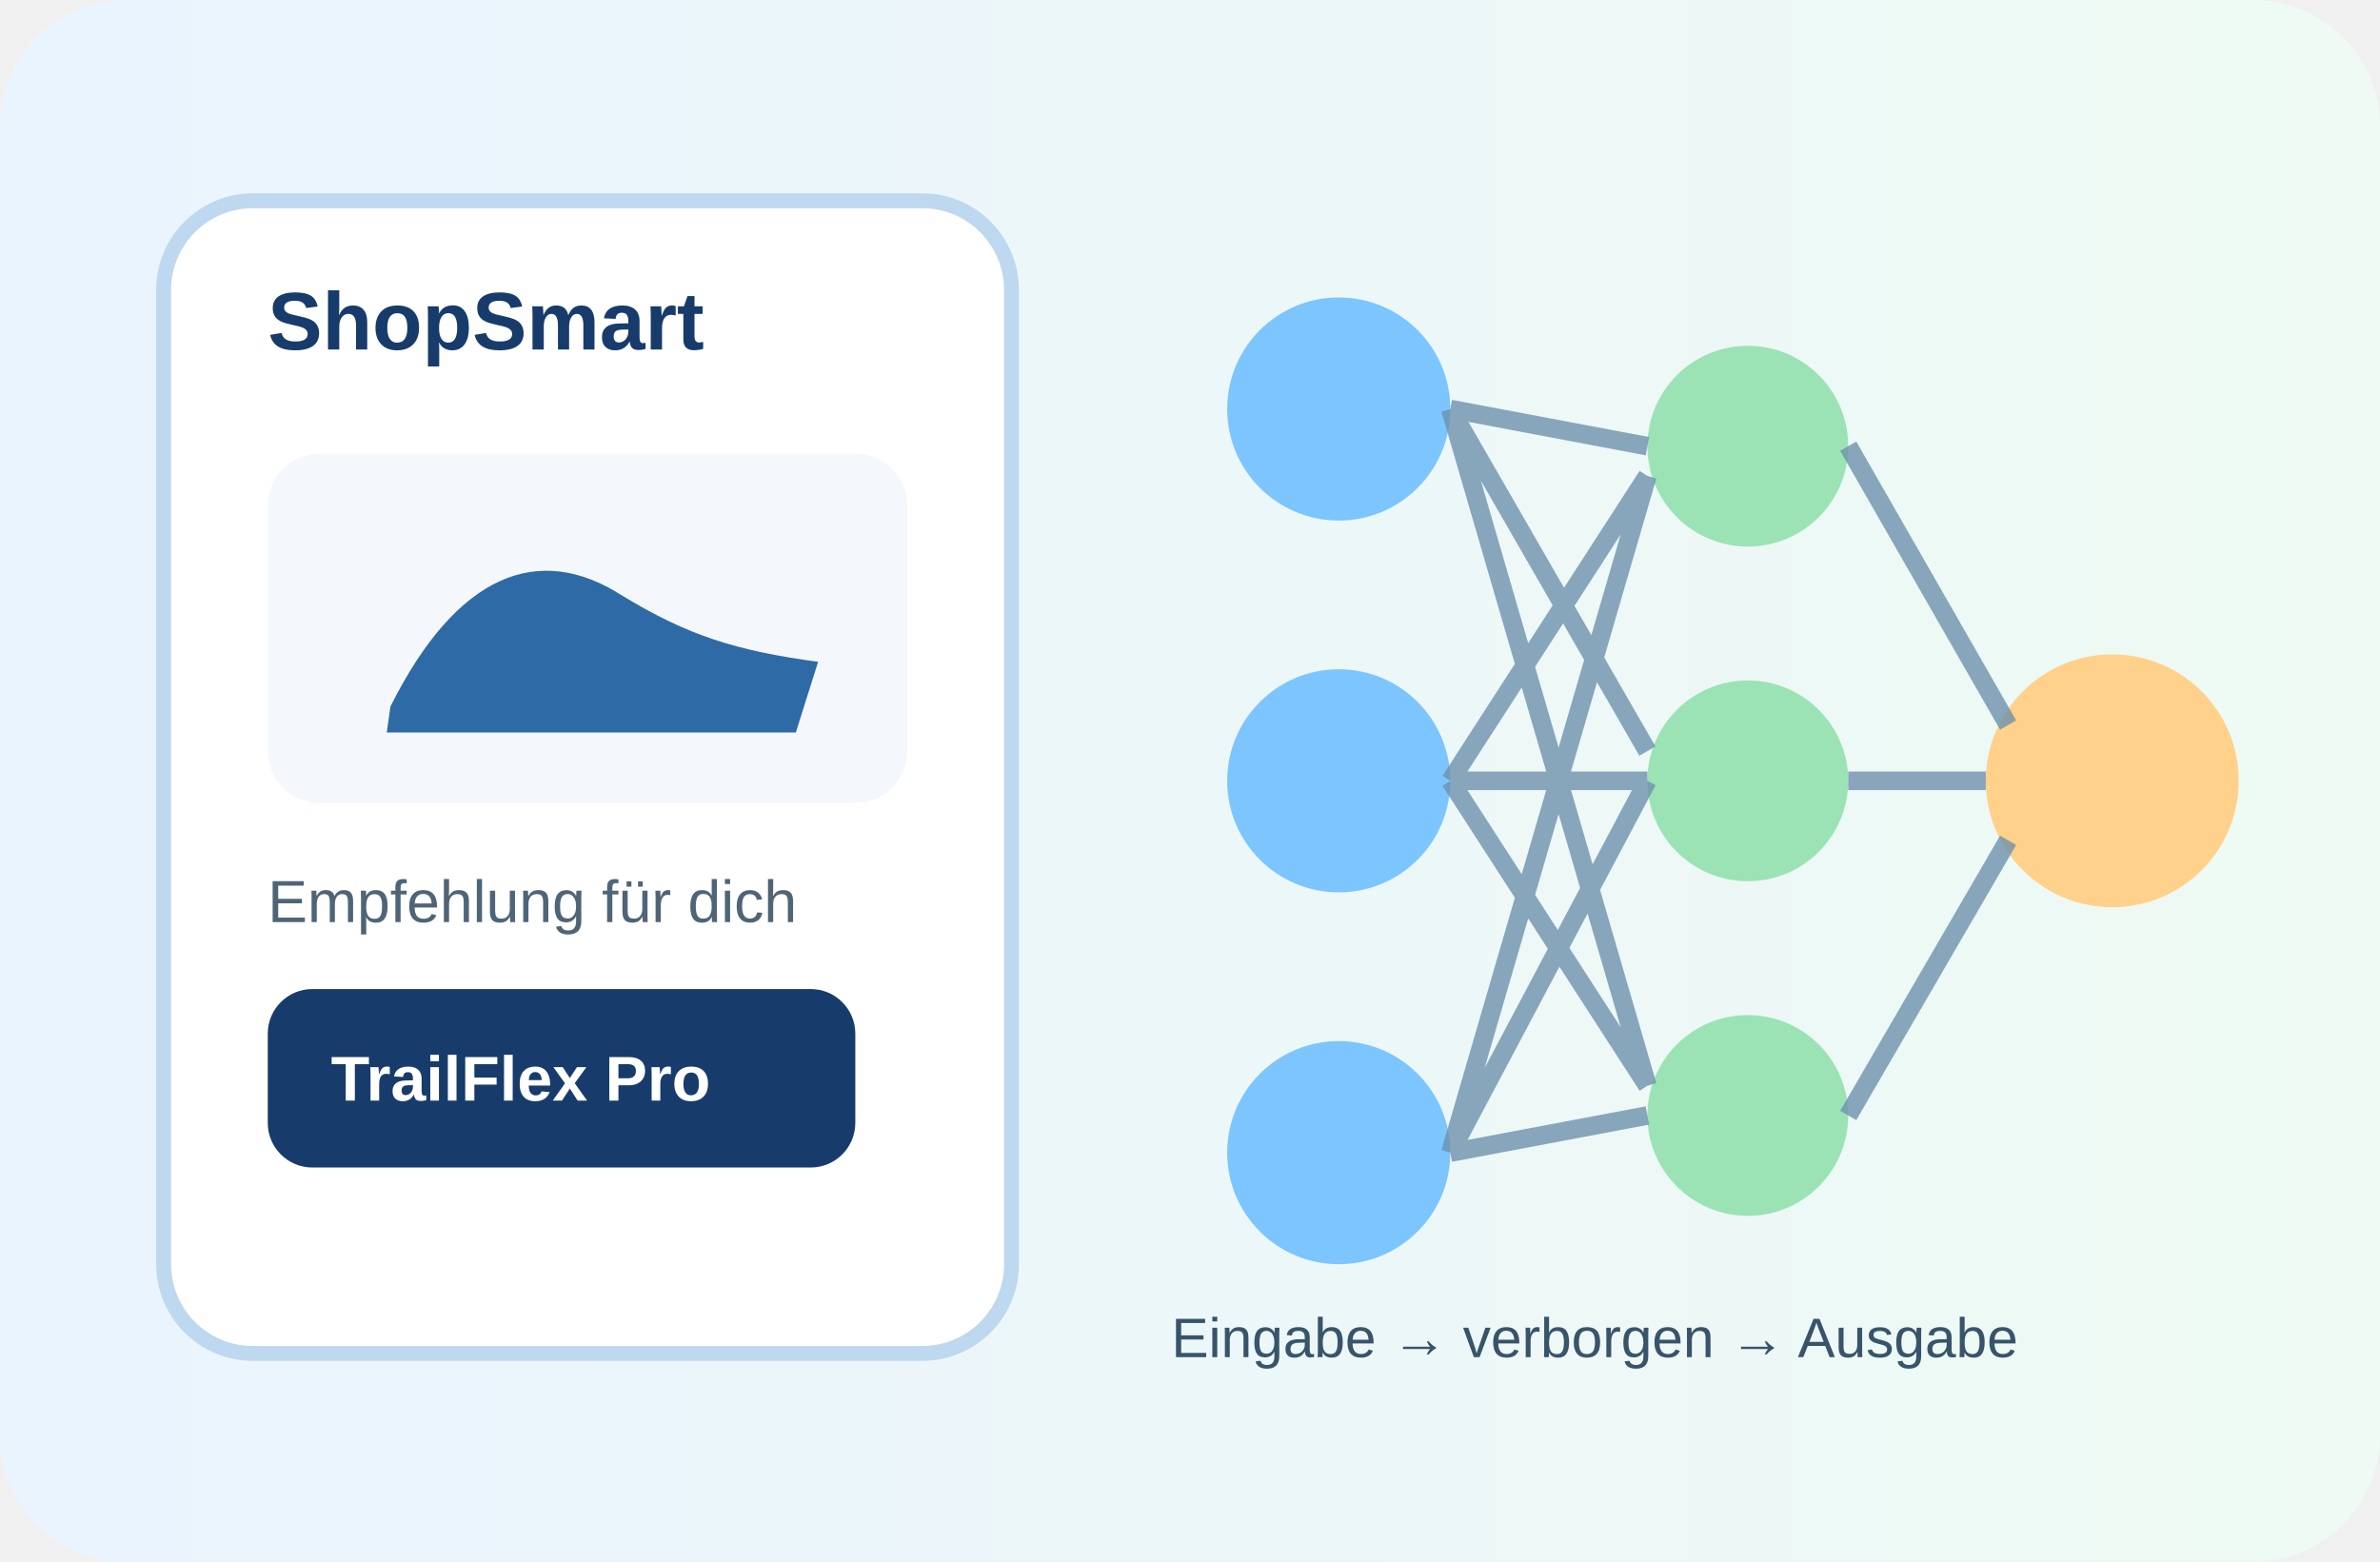
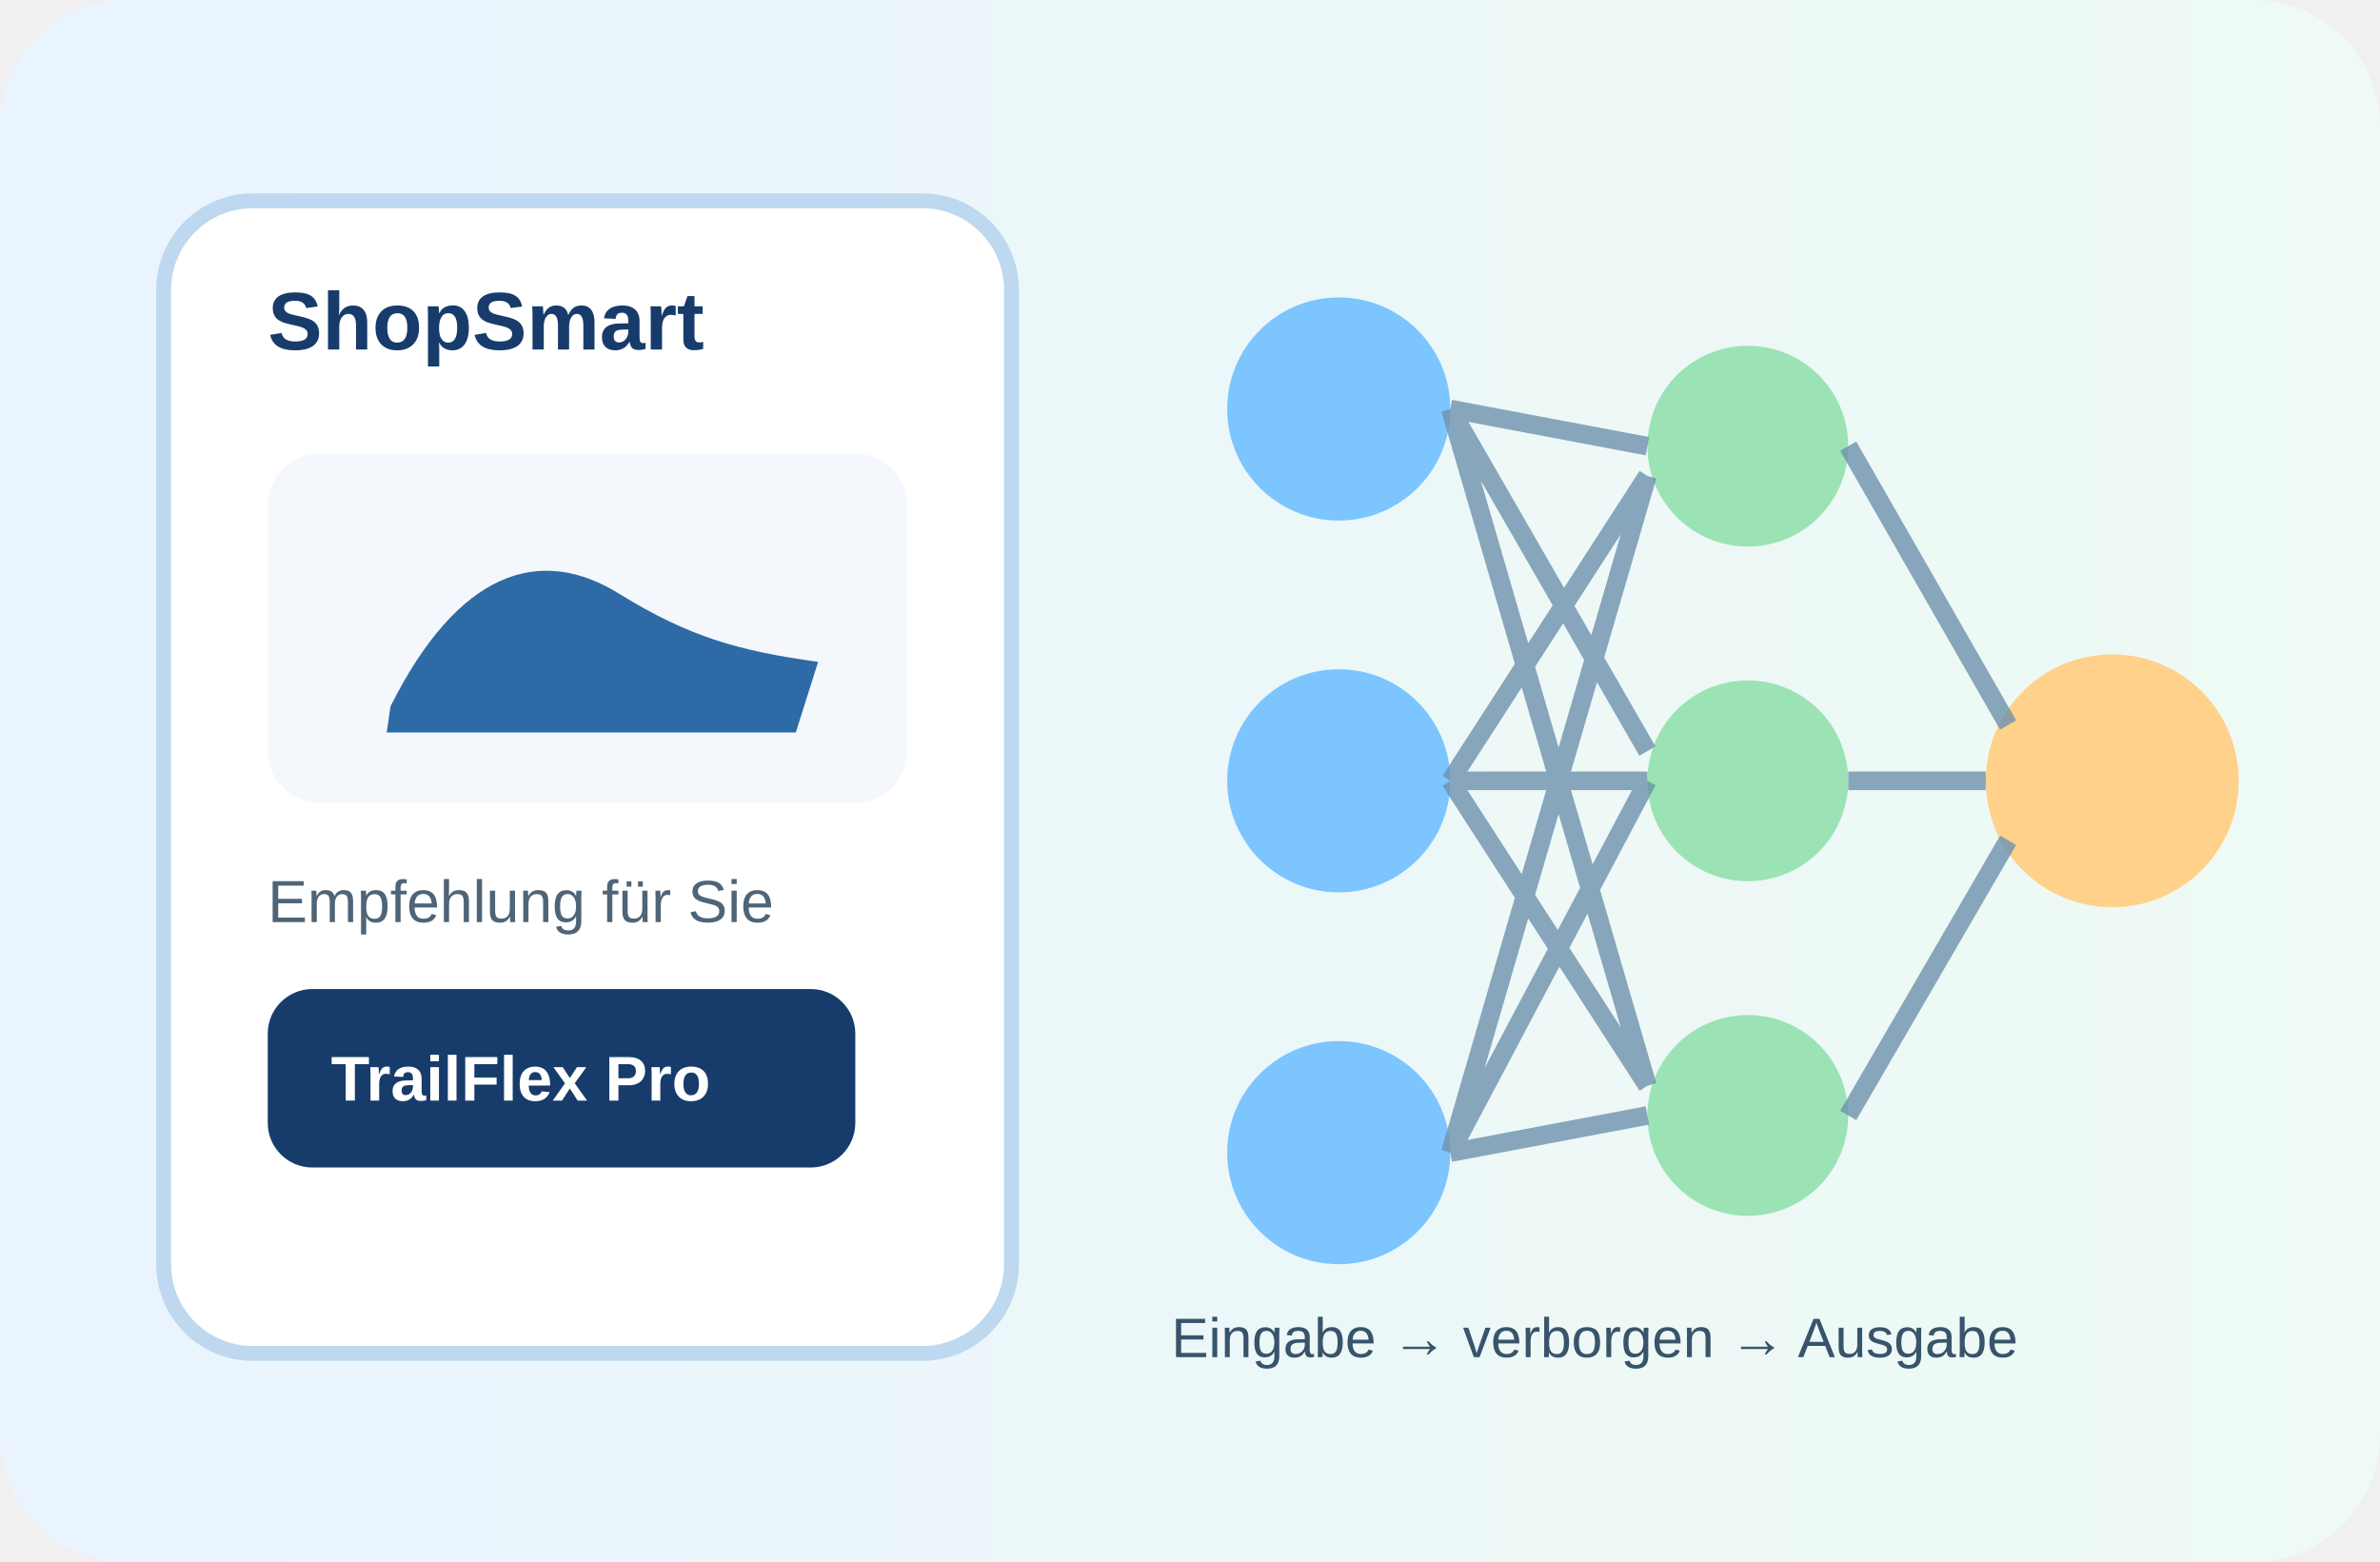
<svg xmlns="http://www.w3.org/2000/svg" viewBox="0 0 640 420">
  <defs>
    <linearGradient id="g" x1="0" x2="1">
      <stop stop-color="#eaf4ff" />
      <stop offset="1" stop-color="#eefaf3" />
    </linearGradient>
  </defs>
  <rect width="640" height="420" rx="34" fill="url(#g)" />
  <rect x="44" y="54" width="228" height="310" rx="24" fill="#fff" stroke="#bdd8ef" stroke-width="4" />
  <text x="72" y="94" font-family="Arial" font-size="22" font-weight="700" fill="#173c6b">ShopSmart</text>
  <rect x="72" y="122" width="172" height="94" rx="14" fill="#f4f8fc" />
  <path d="M105 190c18-36 40-44 62-30 18 11 31 15 53 18l-6 19H104z" fill="#2e6aa6" />
-   <text x="72" y="248" font-family="Arial" font-size="16" fill="#4f6577">Empfehlung für dich</text>
+   <text x="72" y="248" font-family="Arial" font-size="16" fill="#4f6577">Empfehlung für Sie</text>
  <rect x="72" y="266" width="158" height="48" rx="12" fill="#173c6b" />
  <text x="89" y="296" font-family="Arial" font-size="17" font-weight="700" fill="#fff">TrailFlex Pro</text>
  <circle cx="360" cy="110" r="30" fill="#7cc5ff" />
  <circle cx="360" cy="210" r="30" fill="#7cc5ff" />
  <circle cx="360" cy="310" r="30" fill="#7cc5ff" />
  <circle cx="470" cy="120" r="27" fill="#9be3b4" />
  <circle cx="470" cy="210" r="27" fill="#9be3b4" />
  <circle cx="470" cy="300" r="27" fill="#9be3b4" />
  <circle cx="568" cy="210" r="34" fill="#ffd18a" />
  <g stroke="#6e91ad" stroke-width="5" opacity=".8">
    <path d="M390 110l53 10M390 110l53 92M390 110l53 182M390 210l53-82M390 210h53M390 210l53 82M390 310l53-182M390 310l53-100M390 310l53-10M497 120l43 75M497 210h37M497 300l43-74" />
  </g>
  <text x="315" y="365" font-family="Arial" font-size="15" fill="#38546b">Eingabe → verborgen → Ausgabe</text>
</svg>
